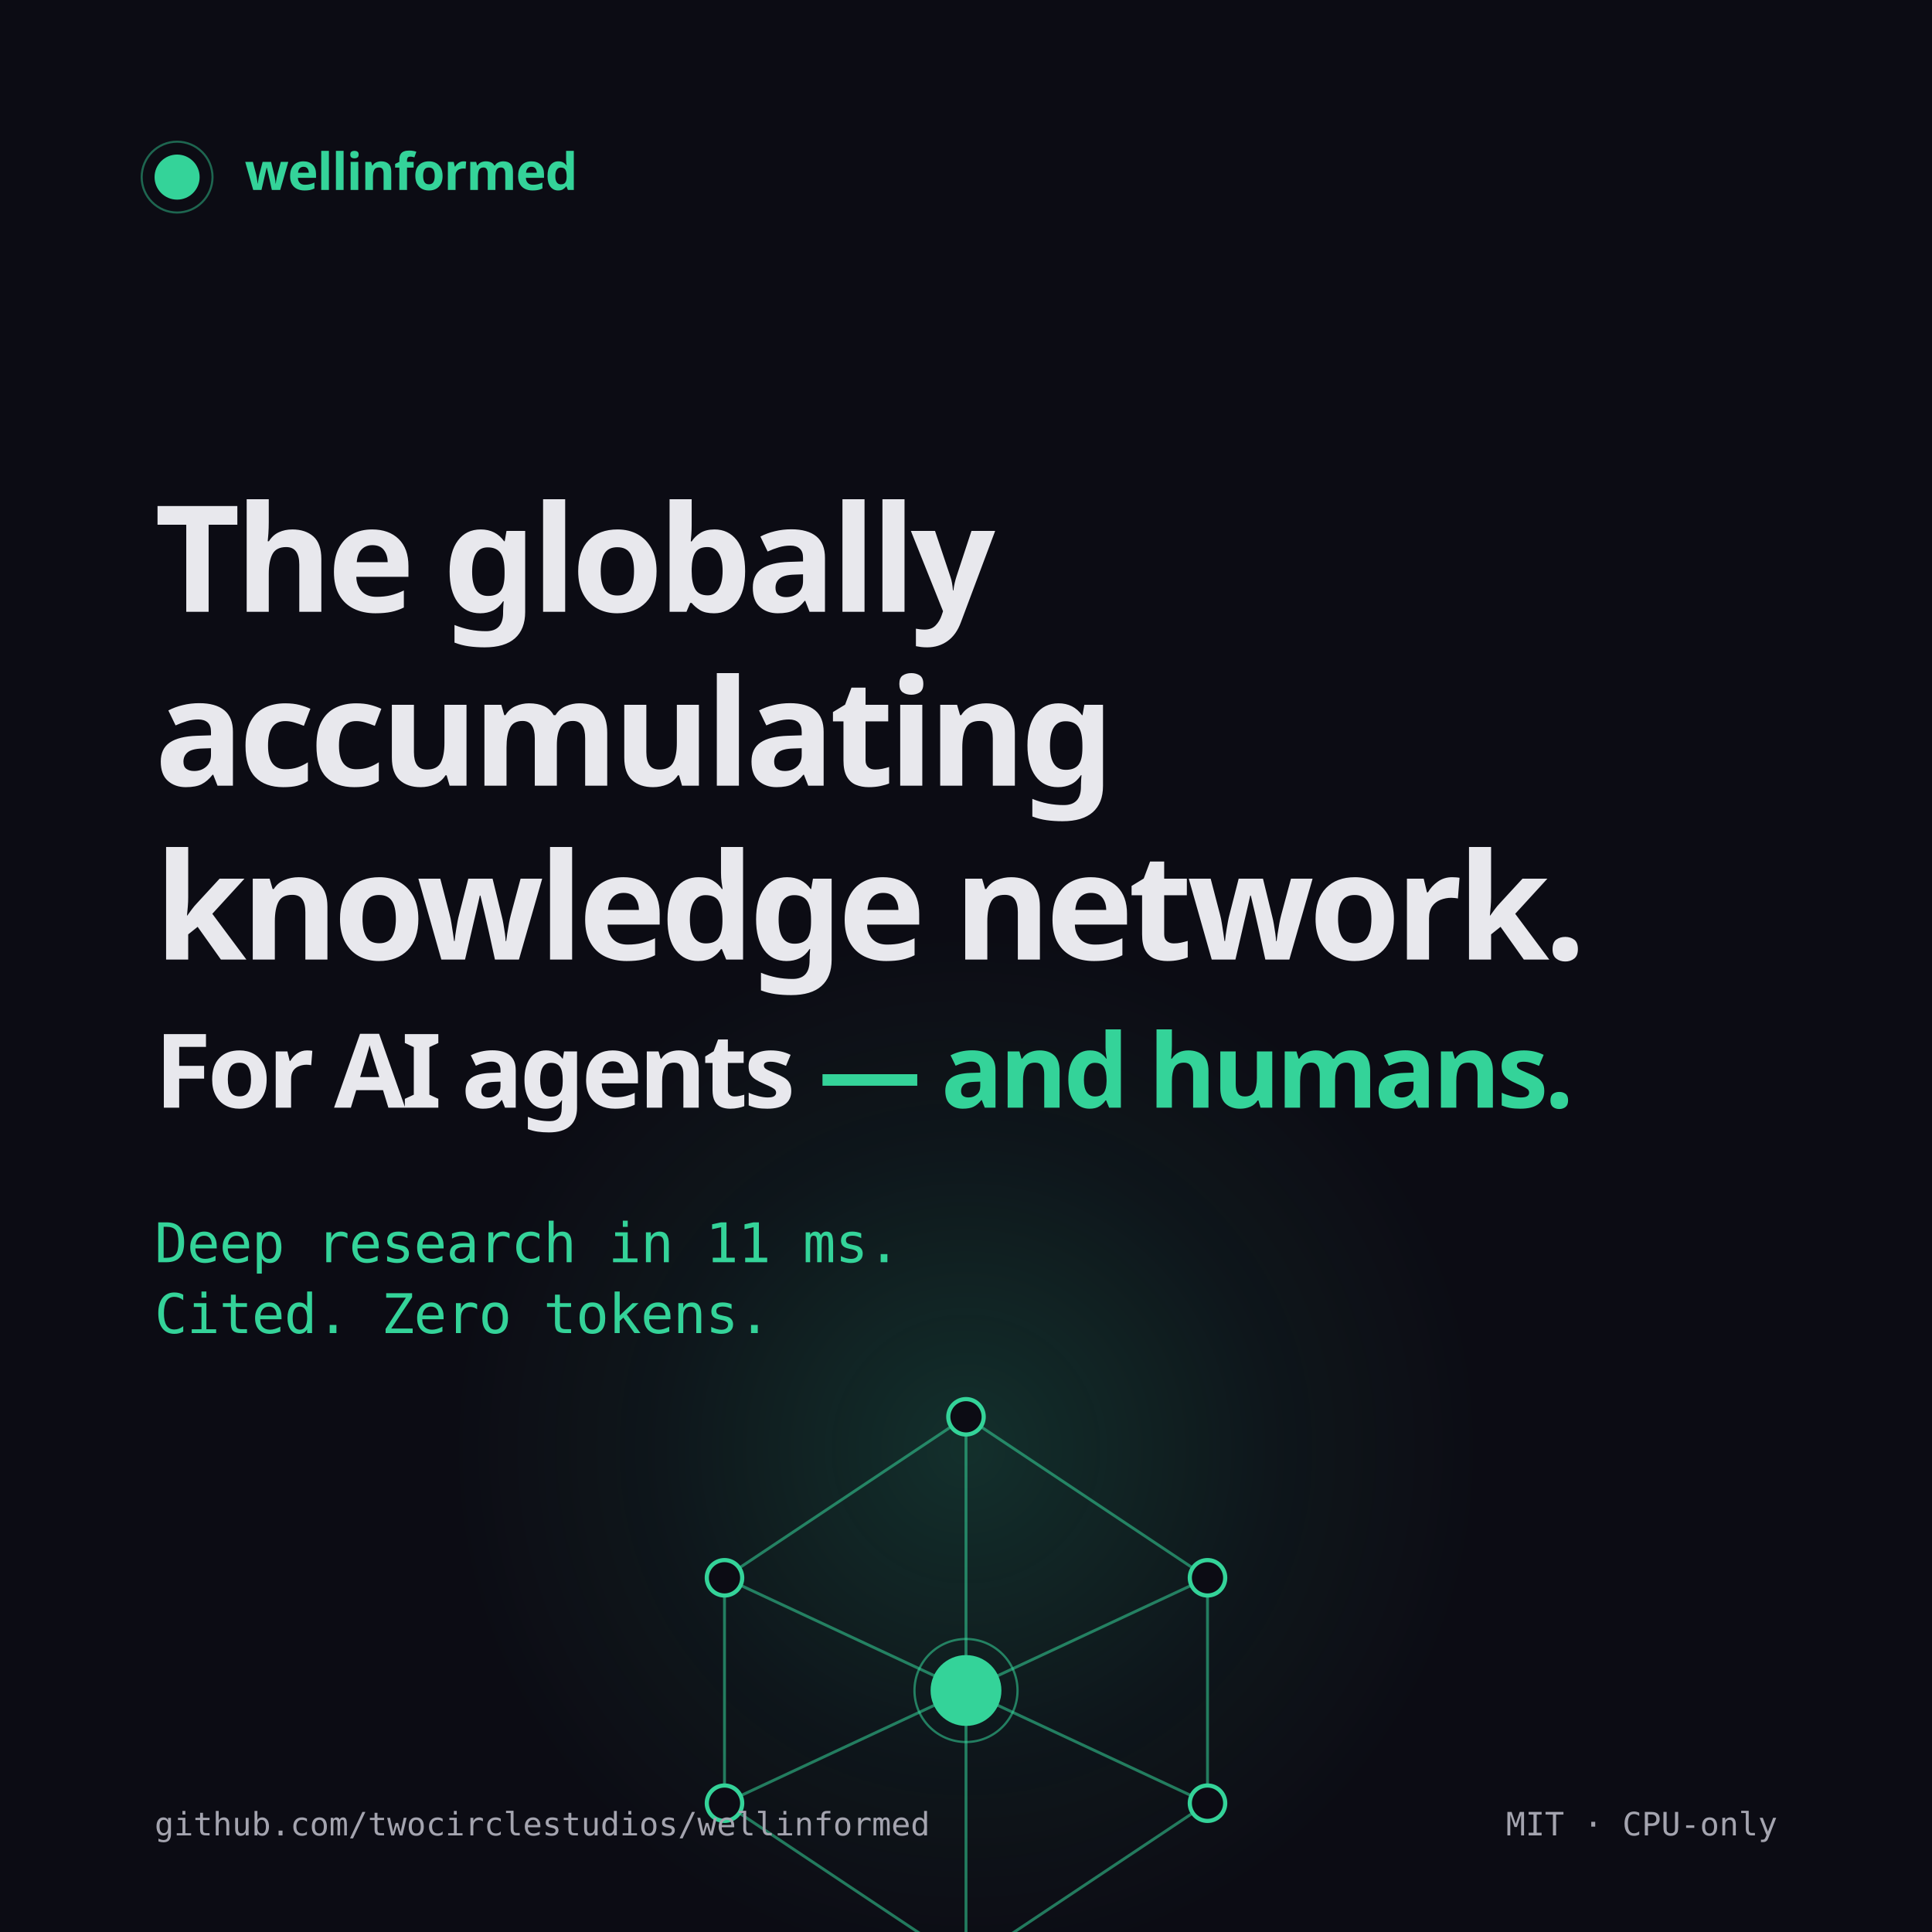
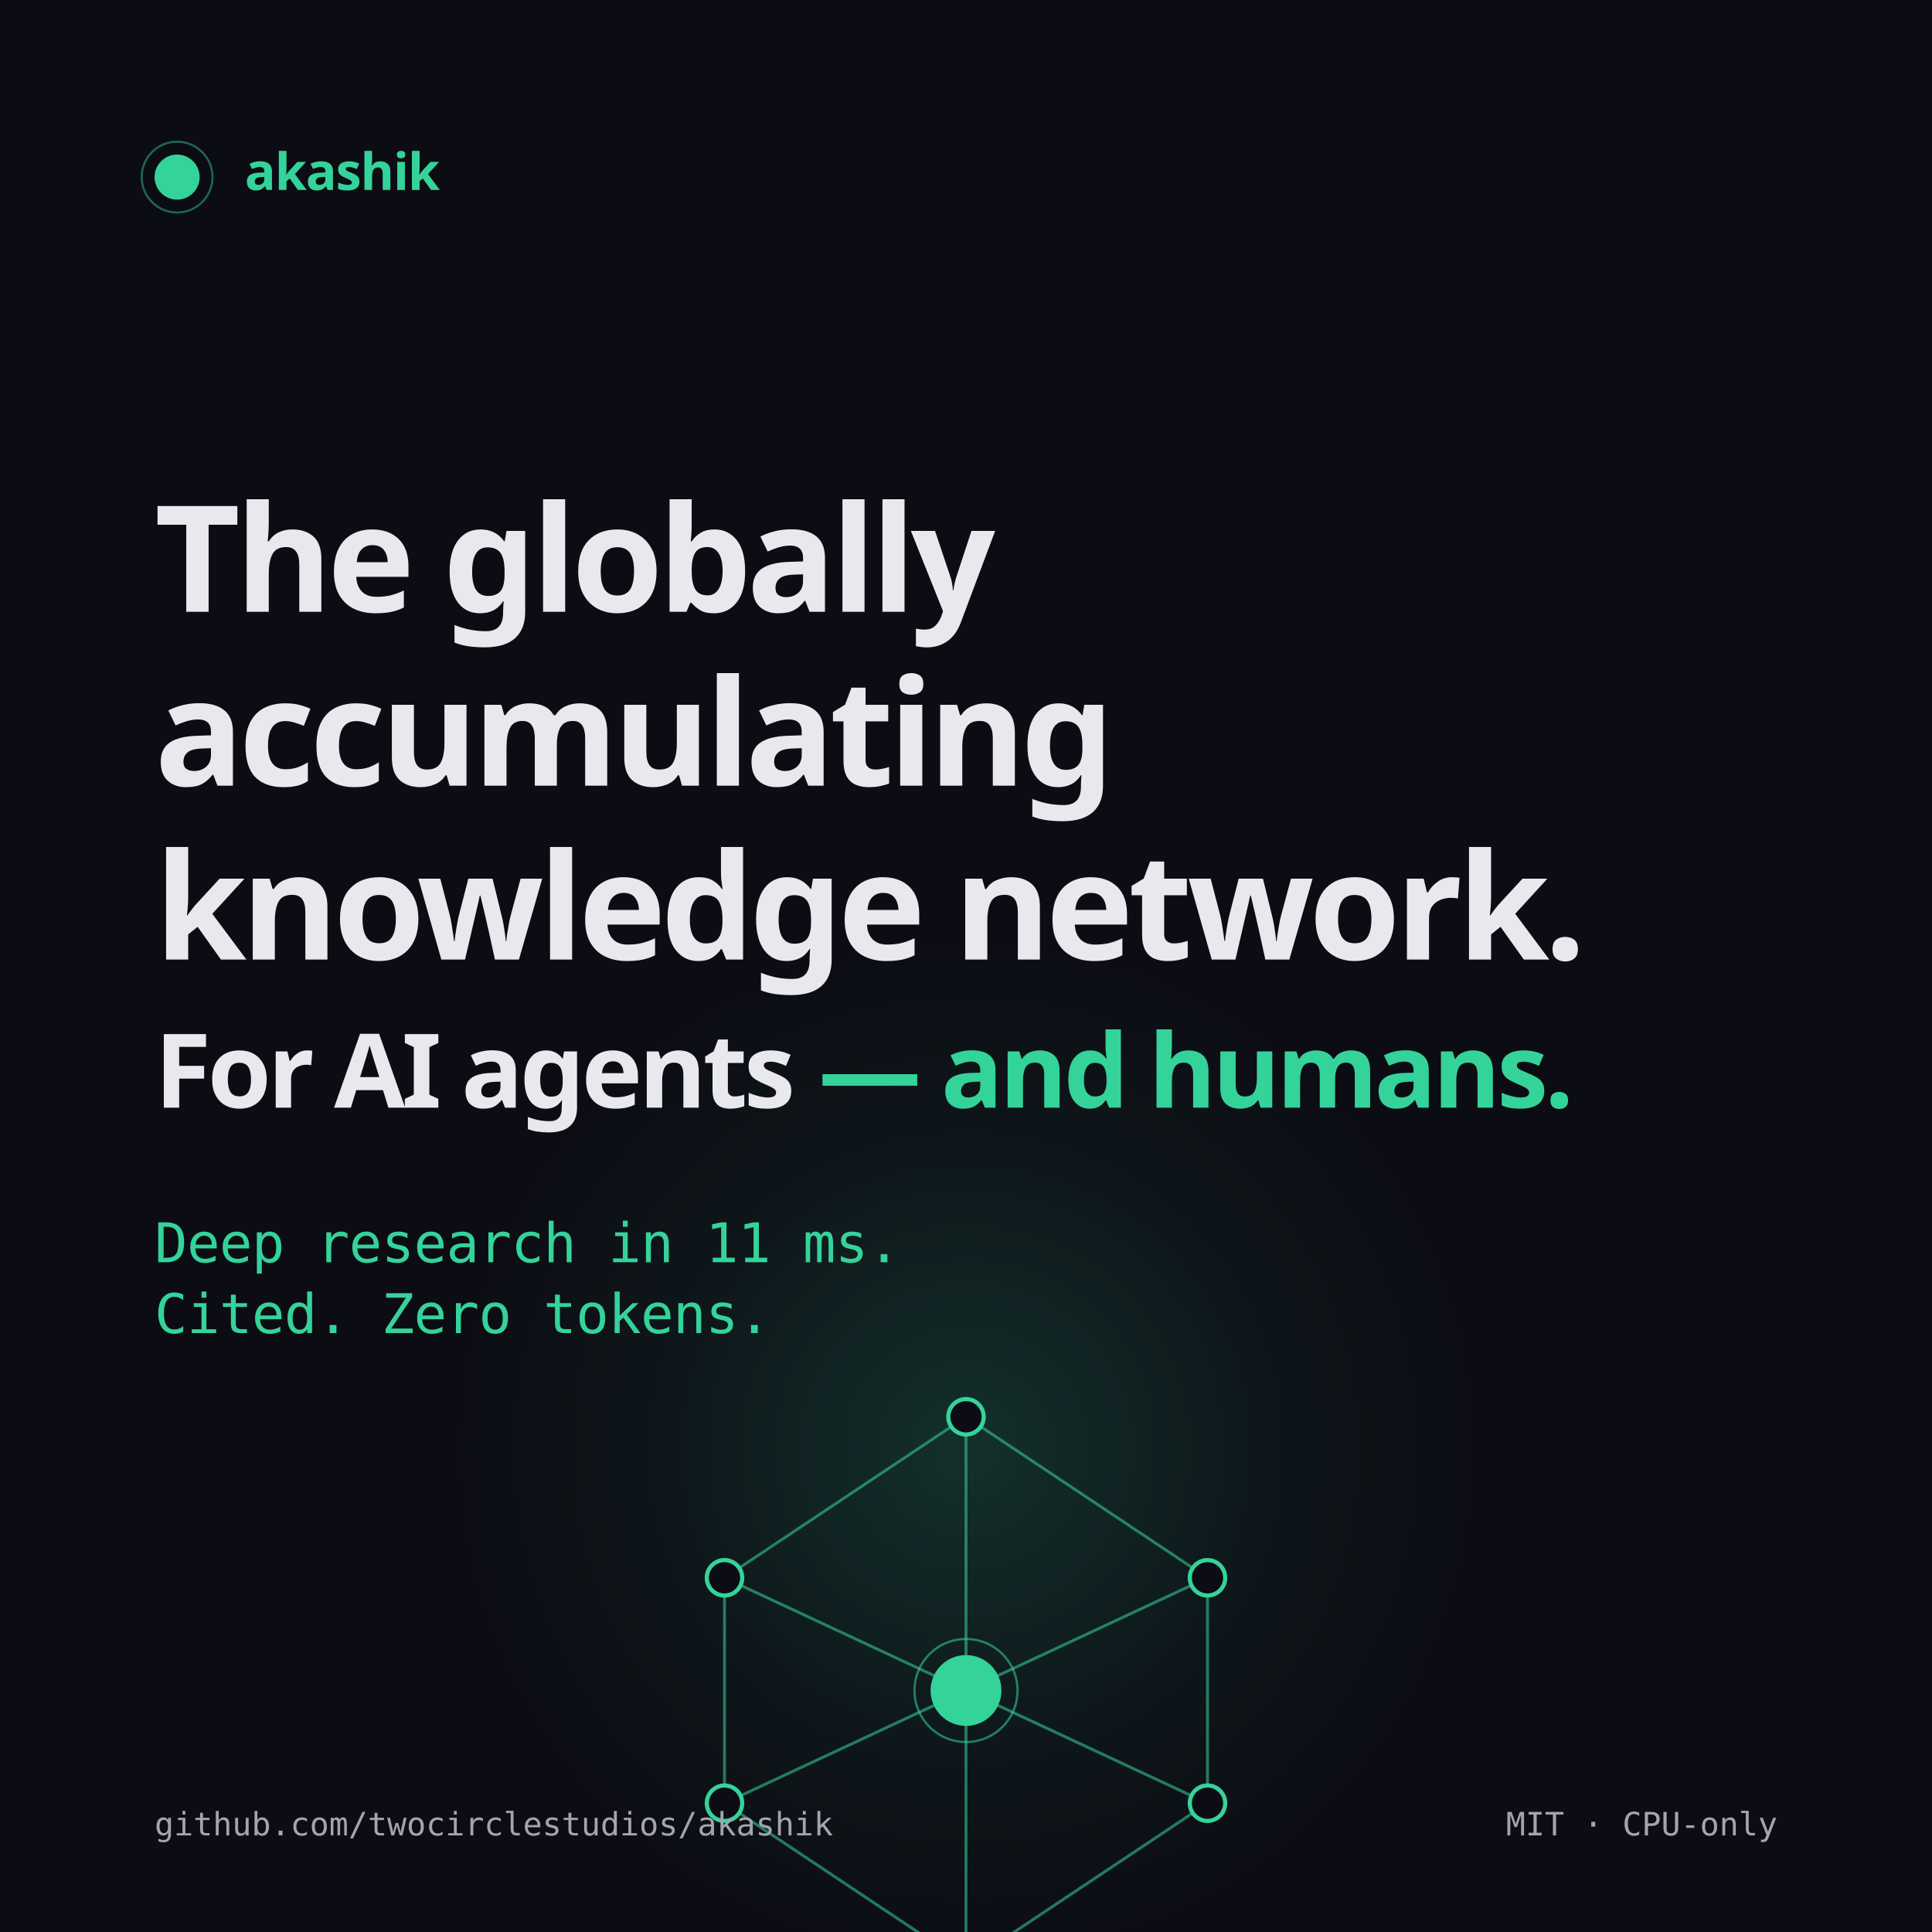
- <svg xmlns="http://www.w3.org/2000/svg" viewBox="0 0 1200 1200" width="1200" height="1200" role="img" aria-label="wellinformed — The globally accumulating knowledge network. For AI agents and humans.">
+ <svg xmlns="http://www.w3.org/2000/svg" viewBox="0 0 1200 1200" width="1200" height="1200" role="img" aria-label="akashik — The globally accumulating knowledge network. For AI agents and humans.">
  <defs>
    <style>
      .og-display  { font-family: 'Outfit', system-ui, sans-serif; font-weight: 600; letter-spacing: -0.035em; fill: #e8e8ed; }
      .og-mark     { font-family: 'Outfit', system-ui, sans-serif; font-weight: 700; letter-spacing: -0.02em; fill: #34d399; }
      .og-claim    { font-family: 'JetBrains Mono', monospace; font-weight: 500; fill: #34d399; letter-spacing: -0.01em; }
      .og-meta     { font-family: 'JetBrains Mono', monospace; font-weight: 400; fill: #a4a4af; }
    </style>
    <radialGradient id="meshGlow" cx="50%" cy="50%" r="50%">
      <stop offset="0%" stop-color="#34d399" stop-opacity="0.18" />
      <stop offset="60%" stop-color="#34d399" stop-opacity="0.05" />
      <stop offset="100%" stop-color="#34d399" stop-opacity="0" />
    </radialGradient>
  </defs>
  <rect width="1200" height="1200" fill="#0c0c14" />
  <circle cx="600" cy="900" r="320" fill="url(#meshGlow)" />
  <g transform="translate(96, 96)">
    <circle cx="14" cy="14" r="14" fill="#34d399" />
    <circle cx="14" cy="14" r="22" fill="none" stroke="#34d399" stroke-width="1.3" opacity="0.45" />
-     <text x="56" y="22" class="og-mark" font-size="32">wellinformed</text>
+     <text x="56" y="22" class="og-mark" font-size="32">akashik</text>
  </g>
  <text class="og-display" font-size="92" x="96" y="380">The globally</text>
  <text class="og-display" font-size="92" x="96" y="488">accumulating</text>
  <text class="og-display" font-size="92" x="96" y="596">knowledge network.</text>
  <text class="og-display" font-size="64" x="96" y="688">For AI agents <tspan fill="#34d399">— and humans.</tspan>
  </text>
  <text class="og-claim" font-size="34" x="96" y="784">Deep research in 11 ms.</text>
  <text class="og-claim" font-size="34" x="96" y="828">Cited.  Zero tokens.</text>
  <g transform="translate(450, 880)" stroke="#34d399" stroke-linecap="round" fill="none">
    <g stroke-width="1.8" opacity="0.55">
      <line x1="150" y1="0" x2="0" y2="100" />
      <line x1="150" y1="0" x2="300" y2="100" />
      <line x1="0" y1="100" x2="0" y2="240" />
      <line x1="300" y1="100" x2="300" y2="240" />
      <line x1="0" y1="240" x2="150" y2="340" />
      <line x1="300" y1="240" x2="150" y2="340" />
      <line x1="150" y1="0" x2="150" y2="340" />
      <line x1="0" y1="100" x2="300" y2="240" />
      <line x1="300" y1="100" x2="0" y2="240" />
    </g>
    <g stroke-width="2.6" fill="#0c0c14">
      <circle cx="150" cy="0" r="11" />
      <circle cx="0" cy="100" r="11" />
      <circle cx="300" cy="100" r="11" />
      <circle cx="0" cy="240" r="11" />
      <circle cx="300" cy="240" r="11" />
      <circle cx="150" cy="340" r="11" />
    </g>
    <circle cx="150" cy="170" r="22" fill="#34d399" stroke="none" />
    <circle cx="150" cy="170" r="32" fill="none" stroke-width="1.4" opacity="0.55" />
  </g>
-   <text class="og-meta" font-size="20" x="96" y="1140">github.com/twocirclestudios/wellinformed</text>
+   <text class="og-meta" font-size="20" x="96" y="1140">github.com/twocirclestudios/akashik</text>
  <text class="og-meta" font-size="20" x="1104" y="1140" text-anchor="end">MIT  ·  CPU-only</text>
</svg>
